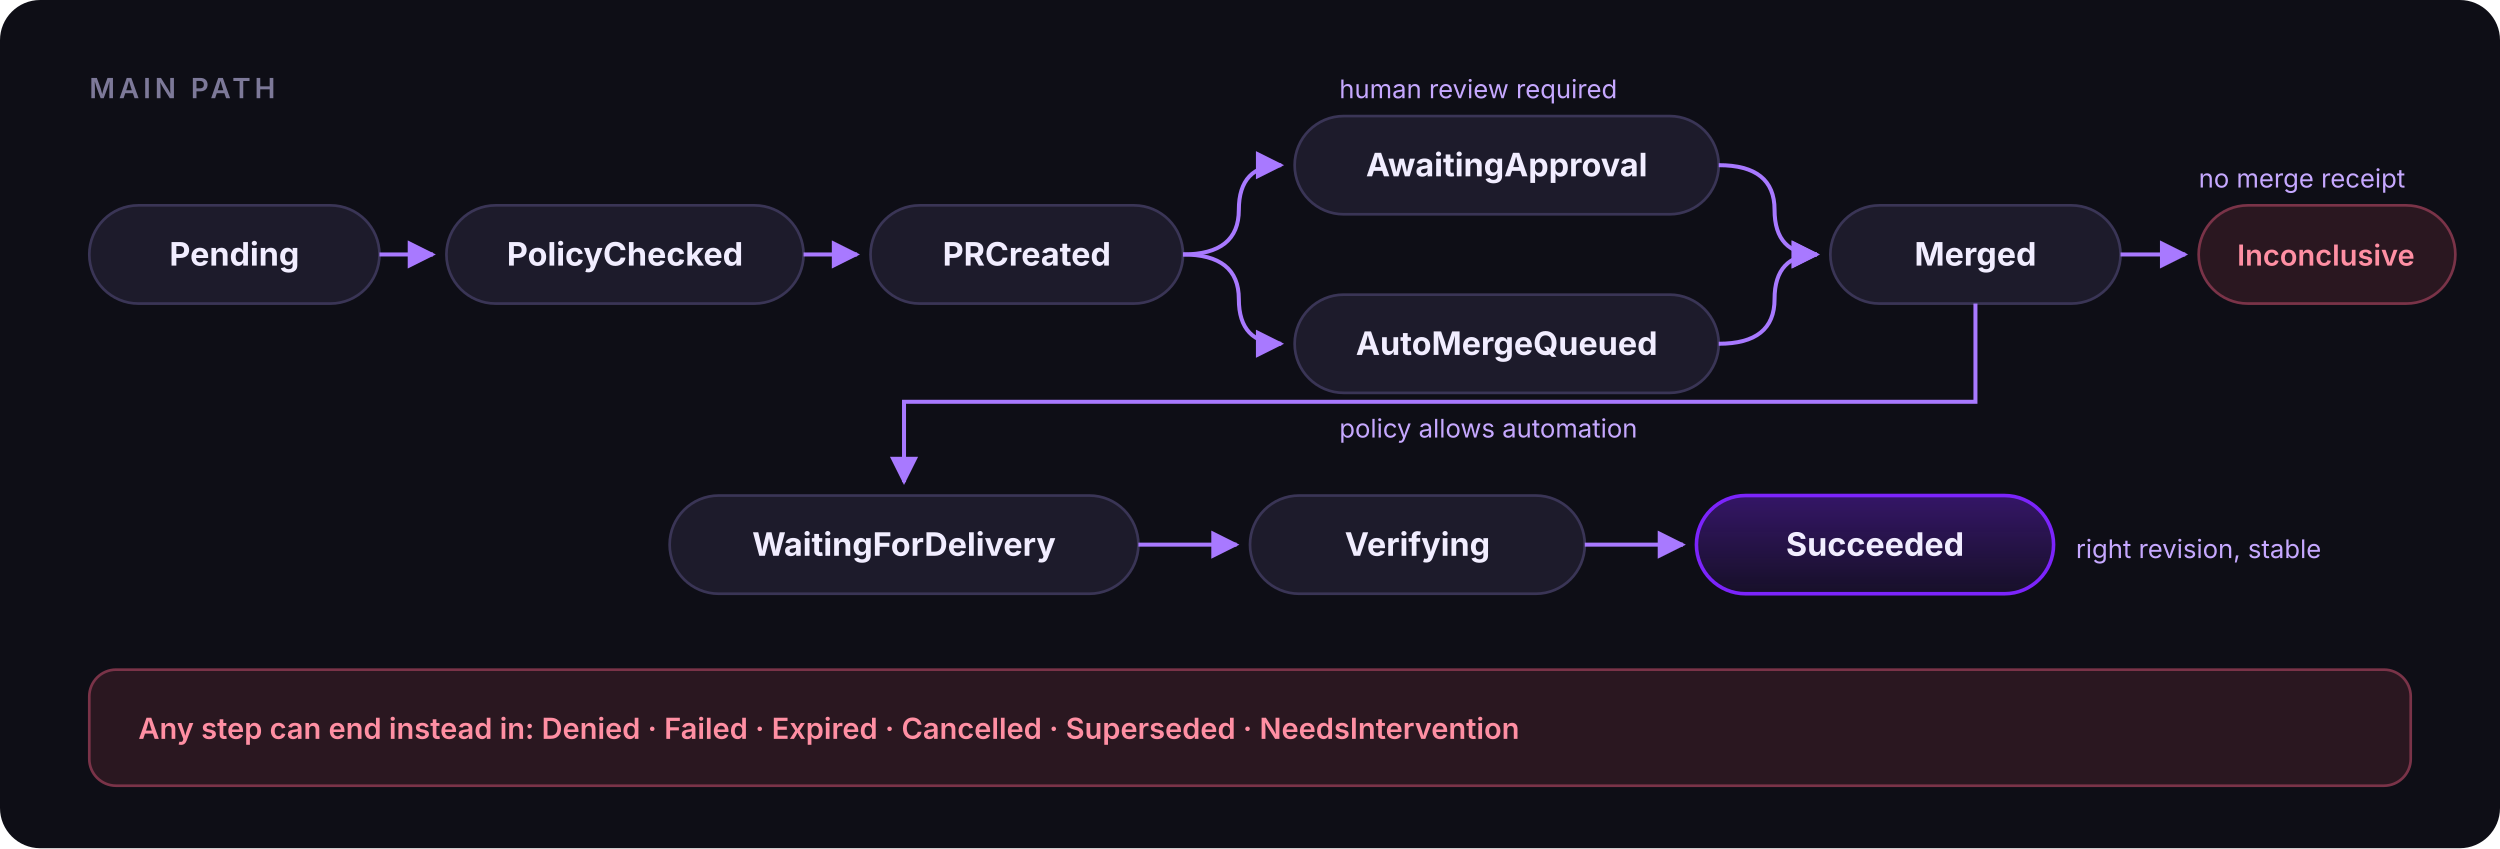
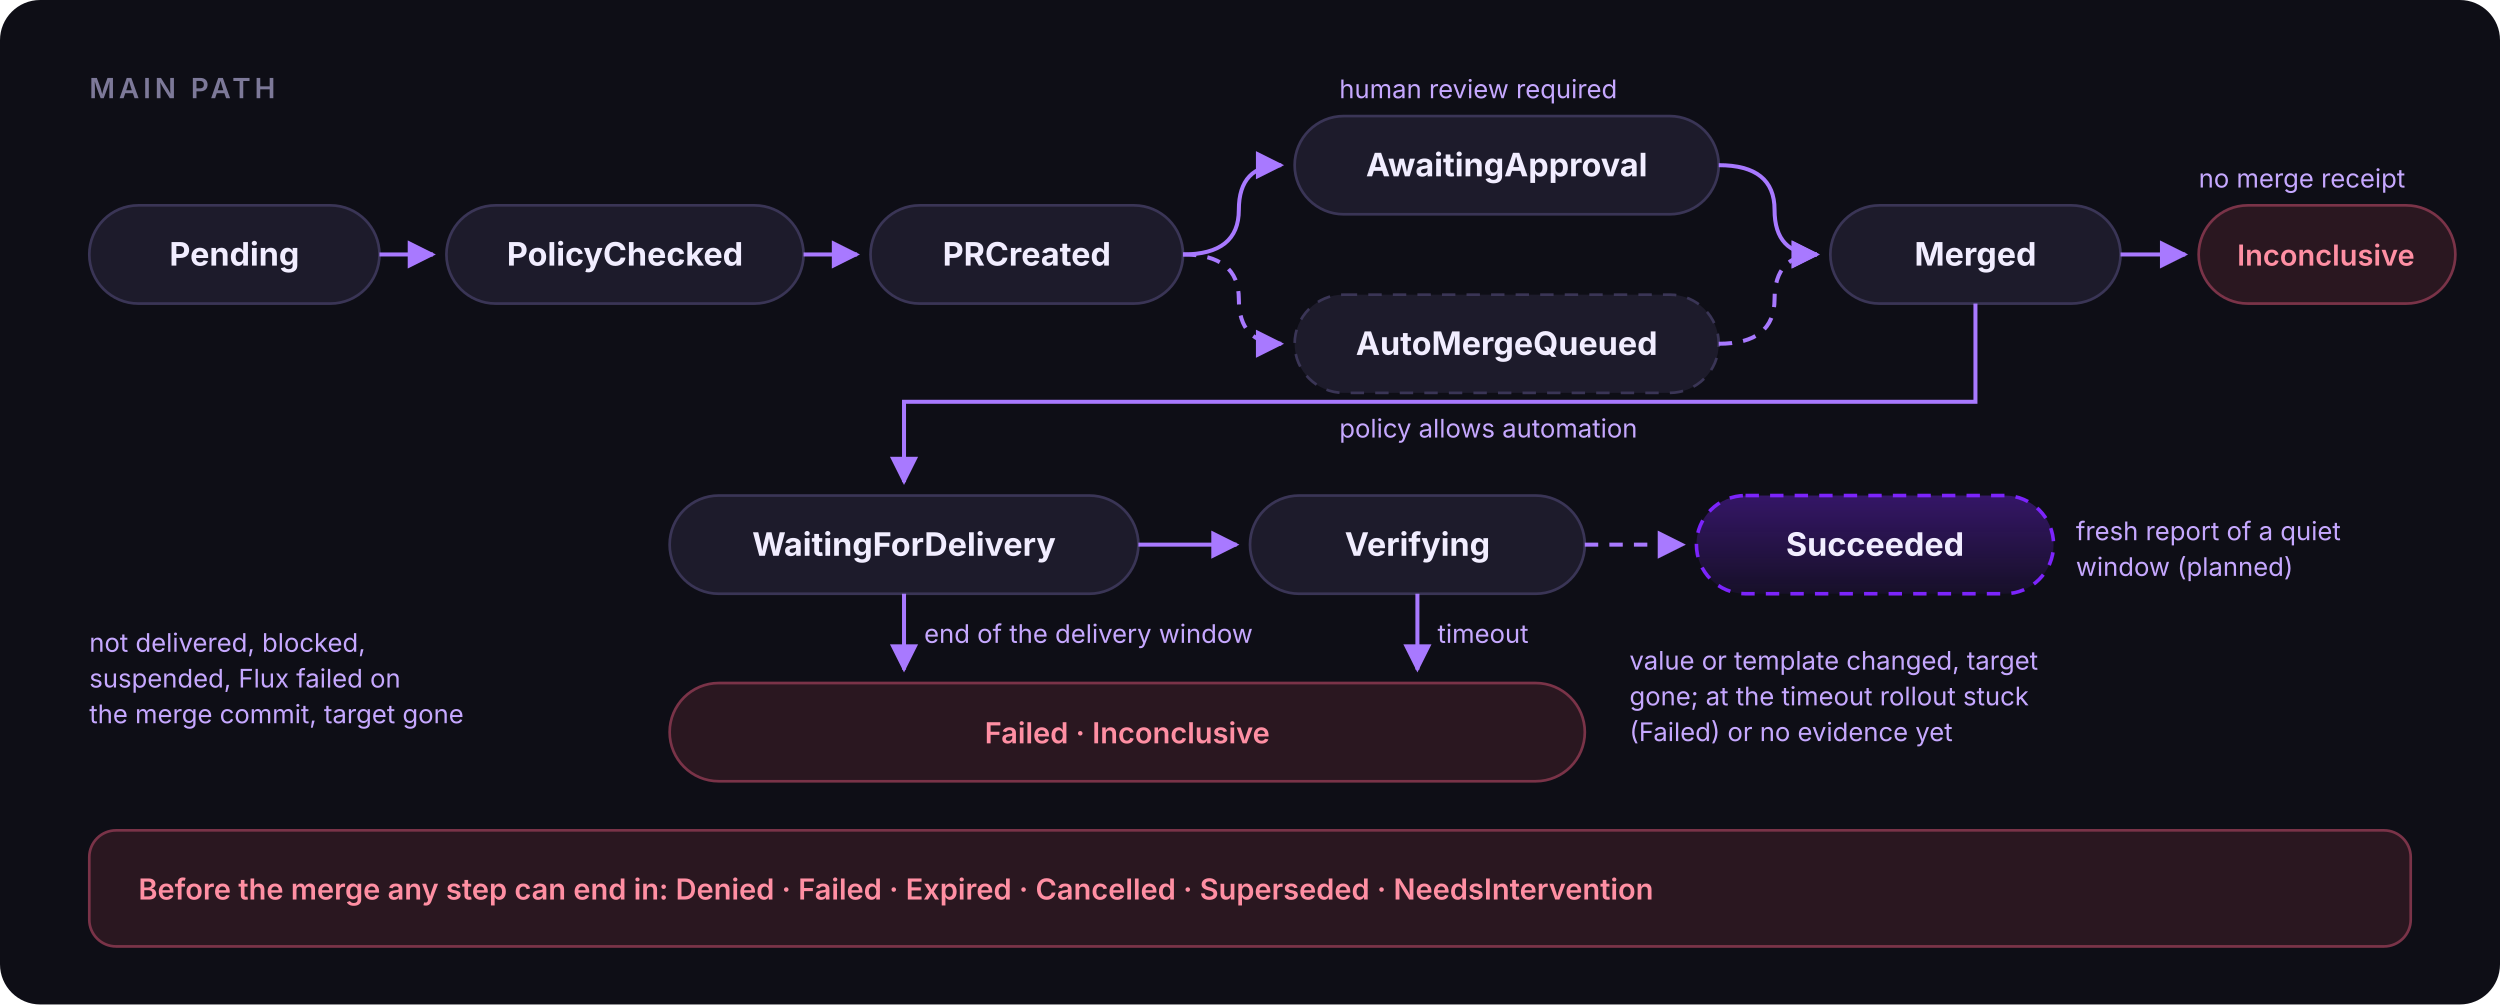
- <svg xmlns="http://www.w3.org/2000/svg" viewBox="0 0 1120 380" role="img" aria-labelledby="t d" font-family="Inter, 'Segoe UI', system-ui, -apple-system, sans-serif">
+ <svg xmlns="http://www.w3.org/2000/svg" viewBox="0 0 1120 450" role="img" aria-labelledby="t d" font-family="Inter, 'Segoe UI', system-ui, -apple-system, sans-serif">
  <defs>
    <marker id="a" viewBox="0 0 10 10" refX="9" refY="5" markerWidth="7" markerHeight="7" orient="auto-start-reverse">
      <path d="M0 0 10 5 0 10z" fill="#a879ff" />
    </marker>
    <linearGradient id="glow" x1="0" y1="0" x2="0" y2="1">
      <stop offset="0" stop-color="#7c24fc" stop-opacity=".35" />
      <stop offset="1" stop-color="#7c24fc" stop-opacity=".08" />
    </linearGradient>
    <style>
      .box{fill:#1d1b2b;stroke:#3a3556;stroke-width:1.2}
      .key{fill:url(#glow);stroke:#7c24fc;stroke-width:1.6}
      .ext{fill:#16222a;stroke:#2f5d63;stroke-width:1.2}
      .h{fill:#f1edff;font-size:14.5px;font-weight:650}
      .s{fill:#a9a4c4;font-size:12px}
      .f{stroke:#a879ff;stroke-width:1.8;fill:none}
      .lbl{fill:#c6a8ff;font-size:11.5px}
      .lanet{fill:#7d7999;font-size:12.5px;font-weight:600;letter-spacing:.14em}
      .bad{fill:#2a1720;stroke:#7a3348;stroke-width:1.2}
      .badt{fill:#ff8fa3;font-size:13px;font-weight:600}
+       .plan{stroke-dasharray:6 5}
    </style>
  </defs>
-   <rect width="1120" height="380" rx="18" fill="#0e0e16" />
+   <rect width="1120" height="450" rx="18" fill="#0e0e16" />
  <text class="lanet" x="40" y="44">MAIN PATH</text>
  <rect class="box" x="40" y="92" width="130" height="44" rx="22" />
  <text class="h" x="105" y="119" text-anchor="middle">Pending</text>
  <rect class="box" x="200" y="92" width="160" height="44" rx="22" />
  <text class="h" x="280" y="119" text-anchor="middle">PolicyChecked</text>
  <rect class="box" x="390" y="92" width="140" height="44" rx="22" />
  <text class="h" x="460" y="119" text-anchor="middle">PRCreated</text>
  <rect class="box" x="580" y="52" width="190" height="44" rx="22" />
  <text class="h" x="675" y="79" text-anchor="middle">AwaitingApproval</text>
-   <rect class="box" x="580" y="132" width="190" height="44" rx="22" />
+   <rect class="box plan" x="580" y="132" width="190" height="44" rx="22" />
  <text class="h" x="675" y="159" text-anchor="middle">AutoMergeQueued</text>
  <rect class="box" x="820" y="92" width="130" height="44" rx="22" />
  <text class="h" x="885" y="119" text-anchor="middle">Merged</text>
  <rect class="bad" x="985" y="92" width="115" height="44" rx="22" />
  <text class="badt" x="1042" y="119" text-anchor="middle">Inconclusive</text>
  <path class="f" d="M950 114H979" marker-end="url(#a)" />
  <text class="lbl" x="985" y="84">no merge receipt</text>
  <rect class="box" x="300" y="222" width="210" height="44" rx="22" />
  <text class="h" x="405" y="249" text-anchor="middle">WaitingForDelivery</text>
  <rect class="box" x="560" y="222" width="150" height="44" rx="22" />
  <text class="h" x="635" y="249" text-anchor="middle">Verifying</text>
-   <rect class="key" x="760" y="222" width="160" height="44" rx="22" />
+   <rect class="key plan" x="760" y="222" width="160" height="44" rx="22" />
  <text class="h" x="840" y="249" text-anchor="middle">Succeeded</text>
  <path class="f" d="M170 114H194" marker-end="url(#a)" />
  <path class="f" d="M360 114H384" marker-end="url(#a)" />
  <path class="f" d="M530 114Q555 114 555 94T574 74" marker-end="url(#a)" />
-   <path class="f" d="M530 114Q555 114 555 134T574 154" marker-end="url(#a)" />
+   <path class="f plan" d="M530 114Q555 114 555 134T574 154" marker-end="url(#a)" />
  <text class="lbl" x="600" y="44">human review required</text>
  <text class="lbl" x="600" y="196">policy allows automation</text>
  <path class="f" d="M770 74Q795 74 795 94T814 114" marker-end="url(#a)" />
-   <path class="f" d="M770 154Q795 154 795 134T814 114" marker-end="url(#a)" />
+   <path class="f plan" d="M770 154Q795 154 795 134T814 114" marker-end="url(#a)" />
  <path class="f" d="M885 136V180H405V216" marker-end="url(#a)" />
  <path class="f" d="M510 244H554" marker-end="url(#a)" />
-   <path class="f" d="M710 244H754" marker-end="url(#a)" />
-   <text class="lbl" x="930" y="250">right revision, stable</text>
-   <rect class="bad" x="40" y="300" width="1040" height="52" rx="12" />
-   <text class="badt" x="62" y="331">Any step can end instead in: Denied · Failed · Expired · Cancelled · Superseded · NeedsIntervention</text>
+   <path class="f plan" d="M710 244H754" marker-end="url(#a)" />
+   <text class="lbl" x="930" y="242">fresh report of a quiet</text>
+   <text class="lbl" x="930" y="258">window (planned)</text>
+   <text class="lbl" x="414" y="288">end of the delivery window</text>
+   <text class="lbl" x="644" y="288">timeout</text>
+   <rect class="bad" x="300" y="306" width="410" height="44" rx="22" />
+   <text class="badt" x="505" y="333" text-anchor="middle">Failed · Inconclusive</text>
+   <path class="f" d="M405 266V300" marker-end="url(#a)" />
+   <path class="f" d="M635 266V300" marker-end="url(#a)" />
+   <text class="lbl" x="40" y="292">not delivered, blocked,</text>
+   <text class="lbl" x="40" y="308">suspended, Flux failed on</text>
+   <text class="lbl" x="40" y="324">the merge commit, target gone</text>
+   <text class="lbl" x="730" y="300">value or template changed, target</text>
+   <text class="lbl" x="730" y="316">gone; at the timeout rollout stuck</text>
+   <text class="lbl" x="730" y="332">(Failed) or no evidence yet</text>
+   <rect class="bad" x="40" y="372" width="1040" height="52" rx="12" />
+   <text class="badt" x="62" y="403">Before the merge any step can end in: Denied · Failed · Expired · Cancelled · Superseded · NeedsIntervention</text>
</svg>
